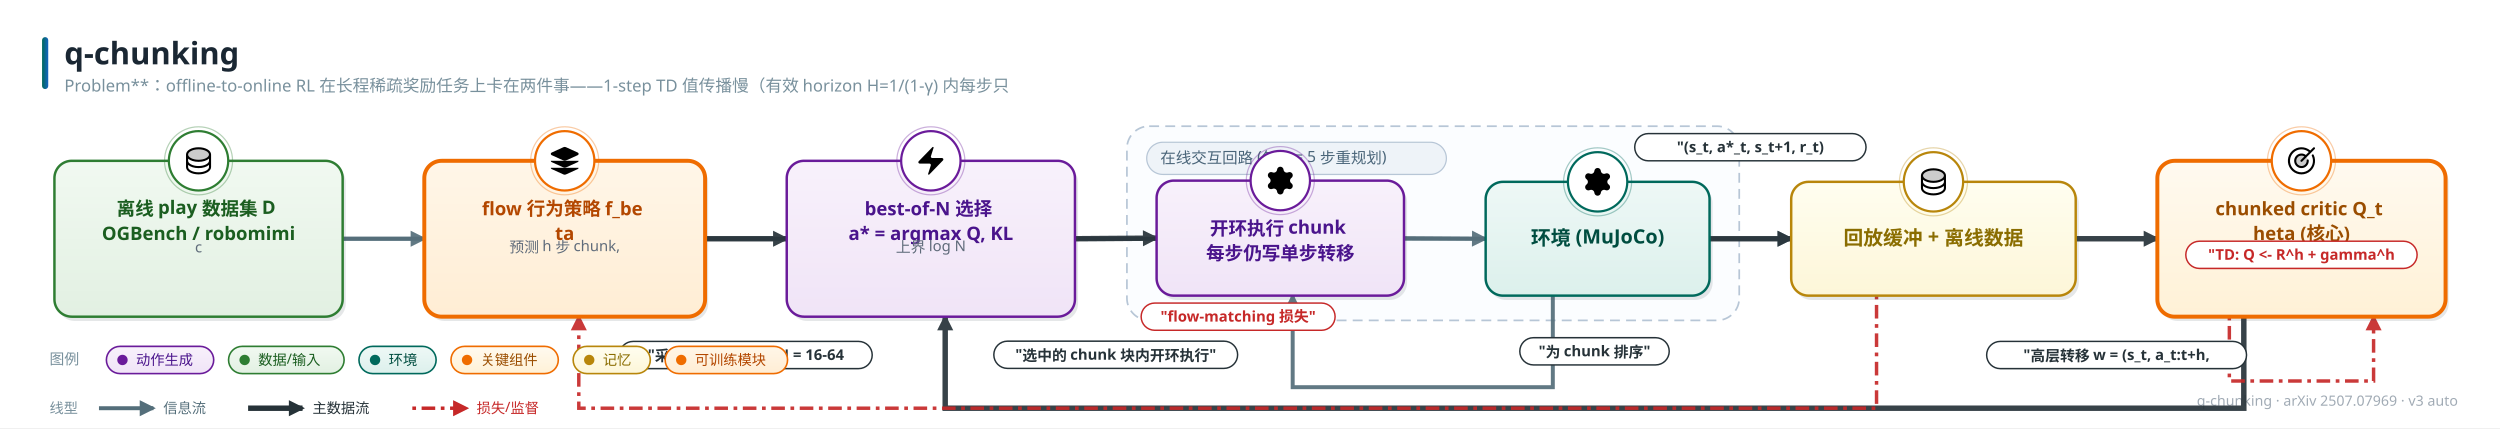
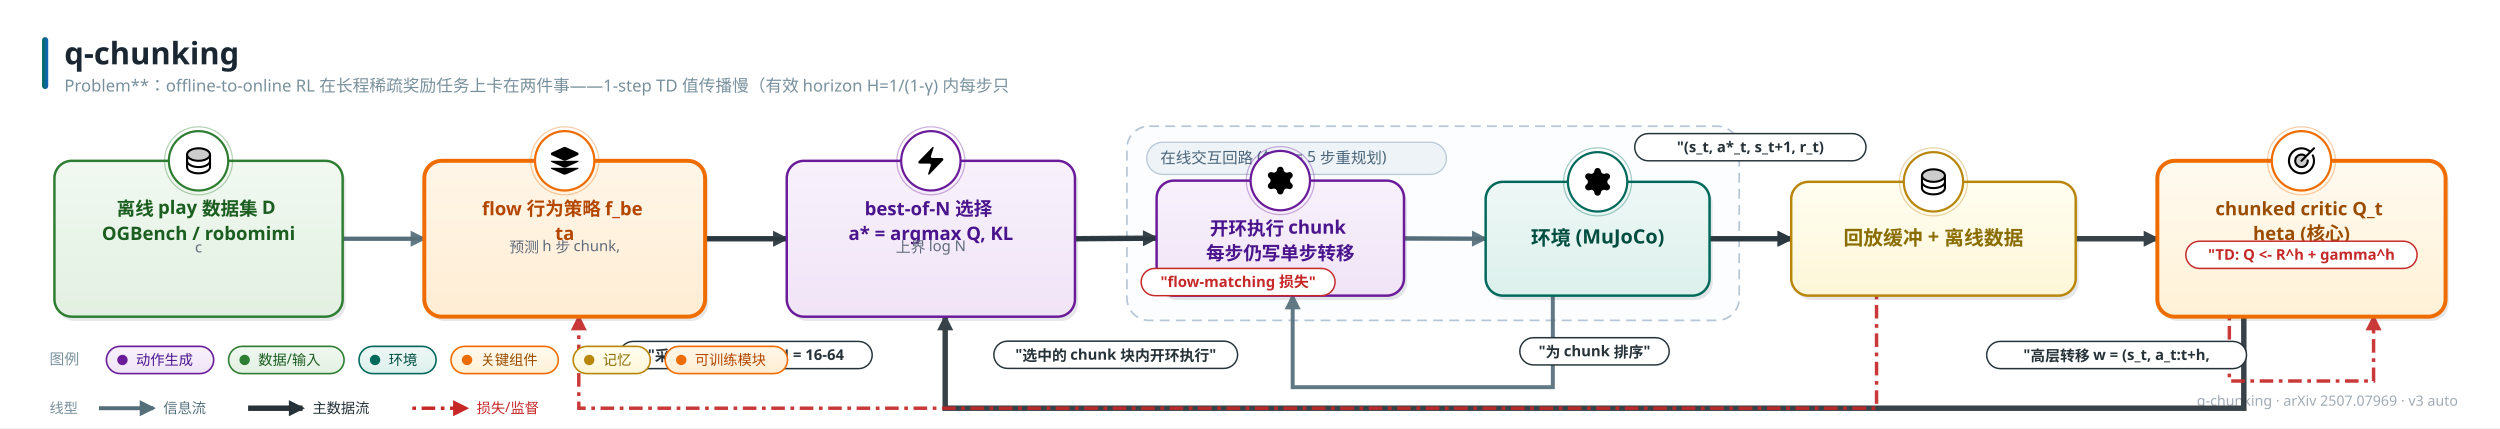
<svg xmlns="http://www.w3.org/2000/svg" width="2021" height="346" viewBox="0 0 2021 346" font-family="'PingFang SC','Hiragino Sans GB','Microsoft YaHei','Segoe UI',sans-serif">
  <style>text{font-family:'PingFang SC','Hiragino Sans GB','Microsoft YaHei','Segoe UI',sans-serif;} .lbl{font-weight:700;}</style>
  <defs>
    <linearGradient id="g-data" x1="0" y1="0" x2="0" y2="1">
      <stop offset="0" stop-color="#f1f9f1" />
      <stop offset="1" stop-color="#e2f0e2" />
    </linearGradient>
    <linearGradient id="g-frozen" x1="0" y1="0" x2="0" y2="1">
      <stop offset="0" stop-color="#f0f7fe" />
      <stop offset="1" stop-color="#dcecfb" />
    </linearGradient>
    <linearGradient id="g-train" x1="0" y1="0" x2="0" y2="1">
      <stop offset="0" stop-color="#fff6e8" />
      <stop offset="1" stop-color="#ffedd4" />
    </linearGradient>
    <linearGradient id="g-loss" x1="0" y1="0" x2="0" y2="1">
      <stop offset="0" stop-color="#fdf0f1" />
      <stop offset="1" stop-color="#f9e0e2" />
    </linearGradient>
    <linearGradient id="g-act" x1="0" y1="0" x2="0" y2="1">
      <stop offset="0" stop-color="#f8f1fb" />
      <stop offset="1" stop-color="#f0e4f7" />
    </linearGradient>
    <linearGradient id="g-loop" x1="0" y1="0" x2="0" y2="1">
      <stop offset="0" stop-color="#f2f5f7" />
      <stop offset="1" stop-color="#e6ebee" />
    </linearGradient>
    <linearGradient id="g-env" x1="0" y1="0" x2="0" y2="1">
      <stop offset="0" stop-color="#eef8f6" />
      <stop offset="1" stop-color="#dcf0ec" />
    </linearGradient>
    <linearGradient id="g-mem" x1="0" y1="0" x2="0" y2="1">
      <stop offset="0" stop-color="#fffef0" />
      <stop offset="1" stop-color="#fdf6d8" />
    </linearGradient>
    <linearGradient id="g-reward" x1="0" y1="0" x2="0" y2="1">
      <stop offset="0" stop-color="#fdf2f7" />
      <stop offset="1" stop-color="#f9e2ed" />
    </linearGradient>
    <linearGradient id="g-key" x1="0" y1="0" x2="0" y2="1">
      <stop offset="0" stop-color="#fffaf0" />
      <stop offset="1" stop-color="#fff1d6" />
    </linearGradient>
    <linearGradient id="g-title" x1="0" y1="0" x2="1" y2="0">
      <stop offset="0" stop-color="#00695c" />
      <stop offset="1" stop-color="#1565c0" />
    </linearGradient>
    <marker id="arr-main" viewBox="0 0 10 10" refX="8.5" refY="5" markerWidth="13" markerHeight="13" markerUnits="userSpaceOnUse" orient="auto-start-reverse">
      <path d="M0 0 L10 5 L0 10 z" fill="#546e7a" />
    </marker>
    <marker id="arr-thick" viewBox="0 0 10 10" refX="8.5" refY="5" markerWidth="13" markerHeight="13" markerUnits="userSpaceOnUse" orient="auto-start-reverse">
      <path d="M0 0 L10 5 L0 10 z" fill="#263238" />
    </marker>
    <marker id="arr-thin" viewBox="0 0 10 10" refX="8.5" refY="5" markerWidth="13" markerHeight="13" markerUnits="userSpaceOnUse" orient="auto-start-reverse">
      <path d="M0 0 L10 5 L0 10 z" fill="#9fb0bb" />
    </marker>
    <marker id="arr-fb" viewBox="0 0 10 10" refX="8.5" refY="5" markerWidth="13" markerHeight="13" markerUnits="userSpaceOnUse" orient="auto-start-reverse">
      <path d="M0 0 L10 5 L0 10 z" fill="#1565c0" />
    </marker>
    <marker id="arr-loss" viewBox="0 0 10 10" refX="8.5" refY="5" markerWidth="13" markerHeight="13" markerUnits="userSpaceOnUse" orient="auto-start-reverse">
      <path d="M0 0 L10 5 L0 10 z" fill="#c62828" />
    </marker>
  </defs>
  <rect width="2021" height="346" fill="#ffffff" />
  <rect x="34" y="30" width="5" height="42" rx="2.5" fill="url(#g-title)" />
  <text x="52" y="52" font-size="25" font-weight="800" fill="#1a2733">q-chunking</text>
  <text x="52" y="74" font-size="13.5" fill="#78909c">Problem**：offline-to-online RL 在长程稀疏奖励任务上卡在两件事——1-step TD 值传播慢（有效 horizon H=1/(1-γ) 内每步只</text>
  <text x="1987" y="328" font-size="11.5" fill="#a0aab4" text-anchor="end">q-chunking · arXiv 2507.07969 · v3 auto</text>
  <rect x="911" y="102" width="495" height="157" rx="18" fill="#fbfdff" stroke="#b7c6d6" stroke-width="1.4" stroke-dasharray="8 5" />
  <rect x="927" y="115" width="242.25" height="26" rx="13" fill="#eef3f8" stroke="#b7c6d6" />
  <text x="938" y="132" font-size="12.5" fill="#4a6579">在线交互回路 (每 h = 5 步重规划)</text>
  <path d="M 277.0 193.0 L 343.0 193.0" fill="none" stroke="#546e7a" stroke-width="3.2" marker-end="url(#arr-main)" opacity="0.92" />
  <path d="M 277.0 193.0 L 1448.0 193.0" fill="none" stroke="#546e7a" stroke-width="3.2" marker-end="url(#arr-main)" opacity="0.92" />
  <path d="M 1255.3 239.0 L 1255.3 313.0 L 1045.0 313.0 L 1045.0 239.0" fill="none" stroke="#546e7a" stroke-width="3.2" marker-end="url(#arr-main)" opacity="0.92" />
  <path d="M 1135.0 192.5 L 1201.0 193.0" fill="none" stroke="#546e7a" stroke-width="3.2" marker-end="url(#arr-main)" opacity="0.92" />
  <path d="M 570.0 193.0 L 636.0 193.0" fill="none" stroke="#263238" stroke-width="4.4" marker-end="url(#arr-thick)" opacity="0.92" />
  <path d="M 1813.9 256.0 L 1813.9 330.0 L 764.1 330.0 L 764.1 256.0" fill="none" stroke="#263238" stroke-width="4.4" marker-end="url(#arr-thick)" opacity="0.92" />
  <path d="M 869.0 193.0 L 935.0 192.5" fill="none" stroke="#263238" stroke-width="4.4" marker-end="url(#arr-thick)" opacity="0.92" />
  <path d="M 1382.0 193.0 L 1448.0 193.0" fill="none" stroke="#263238" stroke-width="4.4" marker-end="url(#arr-thick)" opacity="0.92" />
  <path d="M 1678.0 193.0 L 1744.0 193.0" fill="none" stroke="#263238" stroke-width="4.4" marker-end="url(#arr-thick)" opacity="0.92" />
  <path d="M 1517.0 239.0 L 1517.0 330.0 L 467.9 330.0 L 467.9 256.0" fill="none" stroke="#c62828" stroke-width="2.8" stroke-dasharray="3 4.5 11 4.5" marker-end="url(#arr-loss)" opacity="0.92" />
  <path d="M 1802.2 256.0 L 1802.2 308.0 L 1918.8 308.0 L 1918.8 256.0" fill="none" stroke="#c62828" stroke-width="2.8" stroke-dasharray="3 4.5 11 4.5" marker-end="url(#arr-loss)" opacity="0.92" />
  <rect x="46.5" y="133.5" width="233" height="126" rx="14" fill="#37474f" opacity="0.13" />
  <rect x="44" y="130" width="233" height="126" rx="14" fill="url(#g-data)" stroke="#2e7d32" stroke-width="2.0" />
  <circle cx="160.5" cy="130" r="24" fill="#ffffff" stroke="#2e7d32" stroke-width="1.8" />
  <circle cx="160.5" cy="130" r="27.5" fill="none" stroke="#2e7d32" stroke-width="1" opacity="0.35" />
  <g transform="translate(147.0,116.5) scale(0.1055)">
    <path d="M216,80c0,26.51-39.4,48-88,48S40,106.51,40,80s39.4-48,88-48S216,53.49,216,80Z" opacity="0.2" />
    <path d="M128,24C74.17,24,32,48.6,32,80v96c0,31.4,42.17,56,96,56s96-24.6,96-56V80C224,48.6,181.83,24,128,24Zm80,104c0,9.62-7.88,19.43-21.61,26.92C170.93,163.35,150.19,168,128,168s-42.93-4.65-58.39-13.08C55.88,147.43,48,137.62,48,128V111.36c17.06,15,46.23,24.64,80,24.64s62.94-9.68,80-24.64ZM69.61,53.08C85.07,44.65,105.81,40,128,40s42.93,4.65,58.39,13.08C200.12,60.57,208,70.38,208,80s-7.88,19.43-21.61,26.92C170.93,115.35,150.19,120,128,120s-42.93-4.65-58.39-13.08C55.88,99.43,48,89.62,48,80S55.88,60.57,69.61,53.08ZM186.39,202.92C170.93,211.35,150.19,216,128,216s-42.93-4.65-58.39-13.08C55.88,195.43,48,185.62,48,176V159.36c17.06,15,46.23,24.64,80,24.64s62.94-9.68,80-24.64V176C208,185.62,200.12,195.43,186.39,202.92Z" />
  </g>
  <text x="160.5" y="174" font-size="15" class="lbl" fill="#1b5e20" text-anchor="middle">
    <tspan x="160.5" dy="0">离线 play 数据集 D</tspan>
    <tspan x="160.5" dy="20">OGBench / robomimi</tspan>
  </text>
  <text x="160.5" y="204" font-size="12" fill="#5f6b7a" text-anchor="middle">c</text>
  <rect x="345.5" y="133.5" width="227" height="126" rx="14" fill="#37474f" opacity="0.13" />
  <rect x="343" y="130" width="227" height="126" rx="14" fill="url(#g-train)" stroke="#ef6c00" stroke-width="3.2" />
  <circle cx="456.5" cy="130" r="24" fill="#ffffff" stroke="#ef6c00" stroke-width="1.8" />
  <circle cx="456.5" cy="130" r="27.5" fill="none" stroke="#ef6c00" stroke-width="1" opacity="0.35" />
  <g transform="translate(443.0,116.5) scale(1.125)">
    <path d="M12.83 2.18a2 2 0 0 0-1.66 0L2.6 6.08a1 1 0 0 0 0 1.83l8.58 3.91a2 2 0 0 0 1.66 0l8.58-3.9a1 1 0 0 0 0-1.83z" />
    <path d="M2 12a1 1 0 0 0 .58.91l8.6 3.91a2 2 0 0 0 1.65 0l8.58-3.9A1 1 0 0 0 22 12" />
    <path d="M2 17a1 1 0 0 0 .58.91l8.6 3.91a2 2 0 0 0 1.65 0l8.58-3.9A1 1 0 0 0 22 17" />
  </g>
  <text x="456.5" y="174" font-size="15" class="lbl" fill="#b34700" text-anchor="middle">
    <tspan x="456.5" dy="0">flow 行为策略 f_be</tspan>
    <tspan x="456.5" dy="20">ta</tspan>
  </text>
  <text x="456.5" y="204" font-size="12" fill="#5f6b7a" text-anchor="middle">预测 h 步 chunk, </text>
  <rect x="1450.5" y="150.5" width="230" height="92" rx="14" fill="#37474f" opacity="0.13" />
  <rect x="1448" y="147" width="230" height="92" rx="14" fill="url(#g-mem)" stroke="#b8860b" stroke-width="2.0" />
  <circle cx="1563.0" cy="147" r="24" fill="#ffffff" stroke="#b8860b" stroke-width="1.8" />
  <circle cx="1563.0" cy="147" r="27.5" fill="none" stroke="#b8860b" stroke-width="1" opacity="0.35" />
  <g transform="translate(1549.5,133.5) scale(0.1055)">
    <path d="M216,80c0,26.51-39.4,48-88,48S40,106.51,40,80s39.4-48,88-48S216,53.49,216,80Z" opacity="0.2" />
    <path d="M128,24C74.17,24,32,48.6,32,80v96c0,31.4,42.17,56,96,56s96-24.6,96-56V80C224,48.6,181.83,24,128,24Zm80,104c0,9.62-7.88,19.43-21.61,26.92C170.93,163.35,150.19,168,128,168s-42.93-4.65-58.39-13.08C55.88,147.43,48,137.62,48,128V111.36c17.06,15,46.23,24.64,80,24.64s62.94-9.68,80-24.64ZM69.61,53.08C85.07,44.65,105.81,40,128,40s42.93,4.65,58.39,13.08C200.12,60.57,208,70.38,208,80s-7.88,19.43-21.61,26.92C170.93,115.35,150.19,120,128,120s-42.93-4.65-58.39-13.08C55.88,99.43,48,89.62,48,80S55.88,60.57,69.61,53.08ZM186.39,202.92C170.93,211.35,150.19,216,128,216s-42.93-4.65-58.39-13.08C55.88,195.43,48,185.62,48,176V159.36c17.06,15,46.23,24.64,80,24.64s62.94-9.68,80-24.64V176C208,185.62,200.12,195.43,186.39,202.92Z" />
  </g>
  <text x="1563.0" y="198" font-size="16" class="lbl" fill="#8a6d00" text-anchor="middle">回放缓冲 + 离线数据</text>
  <rect x="1203.5" y="150.5" width="181" height="92" rx="14" fill="#37474f" opacity="0.13" />
  <rect x="1201" y="147" width="181" height="92" rx="14" fill="url(#g-env)" stroke="#00695c" stroke-width="2.0" />
  <circle cx="1291.5" cy="147" r="24" fill="#ffffff" stroke="#00695c" stroke-width="1.8" />
  <circle cx="1291.5" cy="147" r="27.5" fill="none" stroke="#00695c" stroke-width="1" opacity="0.35" />
  <g transform="translate(1278.0,133.5) scale(1.125)">
    <path d="M9.671 4.136a2.34 2.34 0 0 1 4.659 0 2.34 2.34 0 0 0 3.319 1.915 2.34 2.34 0 0 1 2.33 4.033 2.34 2.34 0 0 0 0 3.831 2.34 2.34 0 0 1-2.33 4.033 2.34 2.34 0 0 0-3.319 1.915 2.34 2.34 0 0 1-4.659 0 2.34 2.34 0 0 0-3.32-1.915 2.34 2.34 0 0 1-2.33-4.033 2.34 2.34 0 0 0 0-3.831A2.34 2.34 0 0 1 6.35 6.051a2.34 2.34 0 0 0 3.319-1.915" />
    <circle cx="12" cy="12" r="3" />
  </g>
  <text x="1291.5" y="198" font-size="16" class="lbl" fill="#004d40" text-anchor="middle">环境 (MuJoCo)</text>
  <rect x="937.5" y="149.5" width="200" height="93" rx="14" fill="#37474f" opacity="0.13" />
  <rect x="935" y="146" width="200" height="93" rx="14" fill="url(#g-act)" stroke="#6a1b9a" stroke-width="2.0" />
  <circle cx="1035.0" cy="146" r="24" fill="#ffffff" stroke="#6a1b9a" stroke-width="1.8" />
  <circle cx="1035.0" cy="146" r="27.5" fill="none" stroke="#6a1b9a" stroke-width="1" opacity="0.35" />
  <g transform="translate(1021.5,132.5) scale(1.125)">
    <path d="M9.671 4.136a2.34 2.34 0 0 1 4.659 0 2.34 2.34 0 0 0 3.319 1.915 2.34 2.34 0 0 1 2.33 4.033 2.34 2.34 0 0 0 0 3.831 2.34 2.34 0 0 1-2.33 4.033 2.34 2.34 0 0 0-3.319 1.915 2.34 2.34 0 0 1-4.659 0 2.34 2.34 0 0 0-3.32-1.915 2.34 2.34 0 0 1-2.33-4.033 2.34 2.34 0 0 0 0-3.831A2.34 2.34 0 0 1 6.35 6.051a2.34 2.34 0 0 0 3.319-1.915" />
    <circle cx="12" cy="12" r="3" />
  </g>
  <text x="1035.0" y="190" font-size="15" class="lbl" fill="#4a148c" text-anchor="middle">
    <tspan x="1035.0" dy="0">开环执行 chunk</tspan>
    <tspan x="1035.0" dy="20">每步仍写单步转移</tspan>
  </text>
  <rect x="638.5" y="133.5" width="233" height="126" rx="14" fill="#37474f" opacity="0.13" />
  <rect x="636" y="130" width="233" height="126" rx="14" fill="url(#g-act)" stroke="#6a1b9a" stroke-width="2.0" />
  <circle cx="752.5" cy="130" r="24" fill="#ffffff" stroke="#6a1b9a" stroke-width="1.8" />
  <circle cx="752.5" cy="130" r="27.5" fill="none" stroke="#6a1b9a" stroke-width="1" opacity="0.35" />
  <g transform="translate(739.0,116.5) scale(1.125)">
    <path d="M4 14a1 1 0 0 1-.78-1.63l9.9-10.2a.5.5 0 0 1 .86.46l-1.92 6.02A1 1 0 0 0 13 10h7a1 1 0 0 1 .78 1.63l-9.9 10.2a.5.5 0 0 1-.86-.46l1.92-6.02A1 1 0 0 0 11 14z" />
  </g>
  <text x="752.5" y="174" font-size="15" class="lbl" fill="#4a148c" text-anchor="middle">
    <tspan x="752.5" dy="0">best-of-N 选择</tspan>
    <tspan x="752.5" dy="20">a* = argmax Q, KL </tspan>
  </text>
  <text x="752.5" y="204" font-size="12" fill="#5f6b7a" text-anchor="middle">上界 log N</text>
  <rect x="1746.5" y="133.5" width="233" height="126" rx="14" fill="#37474f" opacity="0.13" />
  <rect x="1744" y="130" width="233" height="126" rx="14" fill="url(#g-key)" stroke="#ef6c00" stroke-width="3.2" />
  <circle cx="1860.5" cy="130" r="24" fill="#ffffff" stroke="#ef6c00" stroke-width="1.8" />
  <circle cx="1860.5" cy="130" r="27.5" fill="none" stroke="#ef6c00" stroke-width="1" opacity="0.35" />
  <g transform="translate(1847.0,116.5) scale(0.1055)">
    <path d="M176,128a48,48,0,1,1-48-48A48,48,0,0,1,176,128Z" opacity="0.2" />
    <path d="M221.87,83.16A104.1,104.1,0,1,1,195.67,49l22.67-22.68a8,8,0,0,1,11.32,11.32l-96,96a8,8,0,0,1-11.32-11.32l27.72-27.72a40,40,0,1,0,17.87,31.09,8,8,0,1,1,16-.9,56,56,0,1,1-22.38-41.65L184.3,60.39a87.88,87.88,0,1,0,23.13,29.67,8,8,0,0,1,14.44-6.9Z" />
  </g>
  <text x="1860.5" y="174" font-size="15" class="lbl" fill="#9a4d00" text-anchor="middle">
    <tspan x="1860.5" dy="0">chunked critic Q_t</tspan>
    <tspan x="1860.5" dy="20">heta (核心)</tspan>
  </text>
  <text x="1860.5" y="204" font-size="12" fill="#5f6b7a" text-anchor="middle">Q(s_t, a_t:t+h)</text>
  <g transform="translate(603.0,287.0)">
    <rect x="-102.2" y="-11" width="204.3" height="22" rx="11" fill="#ffffff" stroke="#263238" stroke-width="1.2" />
    <text y="4" font-size="12" fill="#263238" font-weight="600" text-anchor="middle">"采样 N 个 chunk (N = 16-64</text>
  </g>
  <g transform="translate(1289.0,284.0)">
    <rect x="-60.4" y="-11" width="120.8" height="22" rx="11" fill="#ffffff" stroke="#263238" stroke-width="1.2" />
    <text y="4" font-size="12" fill="#263238" font-weight="600" text-anchor="middle">"为 chunk 排序"</text>
  </g>
  <g transform="translate(902.0,286.8)">
    <rect x="-98.6" y="-11" width="197.1" height="22" rx="11" fill="#ffffff" stroke="#263238" stroke-width="1.2" />
    <text y="4" font-size="12" fill="#263238" font-weight="600" text-anchor="middle">"选中的 chunk 块内开环执行"</text>
  </g>
  <g transform="translate(1415.0,119.0)">
    <rect x="-93.5" y="-11" width="187.0" height="22" rx="11" fill="#ffffff" stroke="#263238" stroke-width="1.2" />
    <text y="4" font-size="12" fill="#263238" font-weight="600" text-anchor="middle">"(s_t, a*_t, s_t+1, r_t)</text>
  </g>
  <g transform="translate(1711.0,287.0)">
    <rect x="-105.0" y="-11" width="210.1" height="22" rx="11" fill="#ffffff" stroke="#263238" stroke-width="1.2" />
    <text y="4" font-size="12" fill="#263238" font-weight="600" text-anchor="middle">"高层转移 w = (s_t, a_t:t+h,</text>
  </g>
-   <g transform="translate(1000.9,256.0)">
+   <g transform="translate(1000.9,228.0)">
    <rect x="-78.4" y="-11" width="156.8" height="22" rx="11" fill="#ffffff" stroke="#c62828" stroke-width="1.2" />
    <text y="4" font-size="12" fill="#c62828" font-weight="600" text-anchor="middle">"flow-matching 损失"</text>
  </g>
  <g transform="translate(1860.5,206.0)">
    <rect x="-93.5" y="-11" width="187.0" height="22" rx="11" fill="#ffffff" stroke="#c62828" stroke-width="1.2" />
    <text y="4" font-size="12" fill="#c62828" font-weight="600" text-anchor="middle">"TD: Q &lt;- R^h + gamma^h </text>
  </g>
  <text x="40" y="294.5" font-size="12" fill="#78909c">图例</text>
  <g>
    <rect x="86" y="280" width="86.76" height="22" rx="11" fill="url(#g-act)" stroke="#6a1b9a" stroke-width="1.3" />
    <circle cx="99" cy="291" r="4.2" fill="#6a1b9a" />
    <text x="110" y="295" font-size="11.5" fill="#4a148c">动作生成</text>
  </g>
  <g>
    <rect x="184.76" y="280" width="93.43" height="22" rx="11" fill="url(#g-data)" stroke="#2e7d32" stroke-width="1.3" />
    <circle cx="197.76" cy="291" r="4.2" fill="#2e7d32" />
    <text x="208.76" y="295" font-size="11.5" fill="#1b5e20">数据/输入</text>
  </g>
  <g>
    <rect x="290.19" y="280" width="62.38" height="22" rx="11" fill="url(#g-env)" stroke="#00695c" stroke-width="1.3" />
    <circle cx="303.19" cy="291" r="4.2" fill="#00695c" />
    <text x="314.19" y="295" font-size="11.5" fill="#004d40">环境</text>
  </g>
  <g>
    <rect x="364.57" y="280" width="86.76" height="22" rx="11" fill="url(#g-key)" stroke="#ef6c00" stroke-width="1.3" />
    <circle cx="377.57" cy="291" r="4.2" fill="#ef6c00" />
    <text x="388.57" y="295" font-size="11.5" fill="#9a4d00">关键组件</text>
  </g>
  <g>
    <rect x="463.33" y="280" width="62.38" height="22" rx="11" fill="url(#g-mem)" stroke="#b8860b" stroke-width="1.3" />
    <circle cx="476.33" cy="291" r="4.2" fill="#b8860b" />
    <text x="487.33" y="295" font-size="11.5" fill="#8a6d00">记忆</text>
  </g>
  <g>
    <rect x="537.71" y="280" width="98.95" height="22" rx="11" fill="url(#g-train)" stroke="#ef6c00" stroke-width="1.3" />
    <circle cx="550.71" cy="291" r="4.2" fill="#ef6c00" />
    <text x="561.71" y="295" font-size="11.5" fill="#b34700">可训练模块</text>
  </g>
  <text x="40" y="334" font-size="11.5" fill="#78909c">线型</text>
  <g>
    <path d="M 80 330 h 44" stroke="#546e7a" stroke-width="3.2" marker-end="url(#arr-main)" />
    <text x="132" y="334" font-size="11.5" fill="#546e7a">信息流</text>
  </g>
  <g>
    <path d="M 200.57 330 h 44" stroke="#263238" stroke-width="4.4" marker-end="url(#arr-thick)" />
    <text x="252.57" y="334" font-size="11.5" fill="#263238">主数据流</text>
  </g>
  <g>
    <path d="M 333.33 330 h 44" stroke="#c62828" stroke-width="2.8" stroke-dasharray="3 4.5 11 4.5" marker-end="url(#arr-loss)" />
    <text x="385.33" y="334" font-size="11.5" fill="#c62828">损失/监督</text>
  </g>
</svg>
